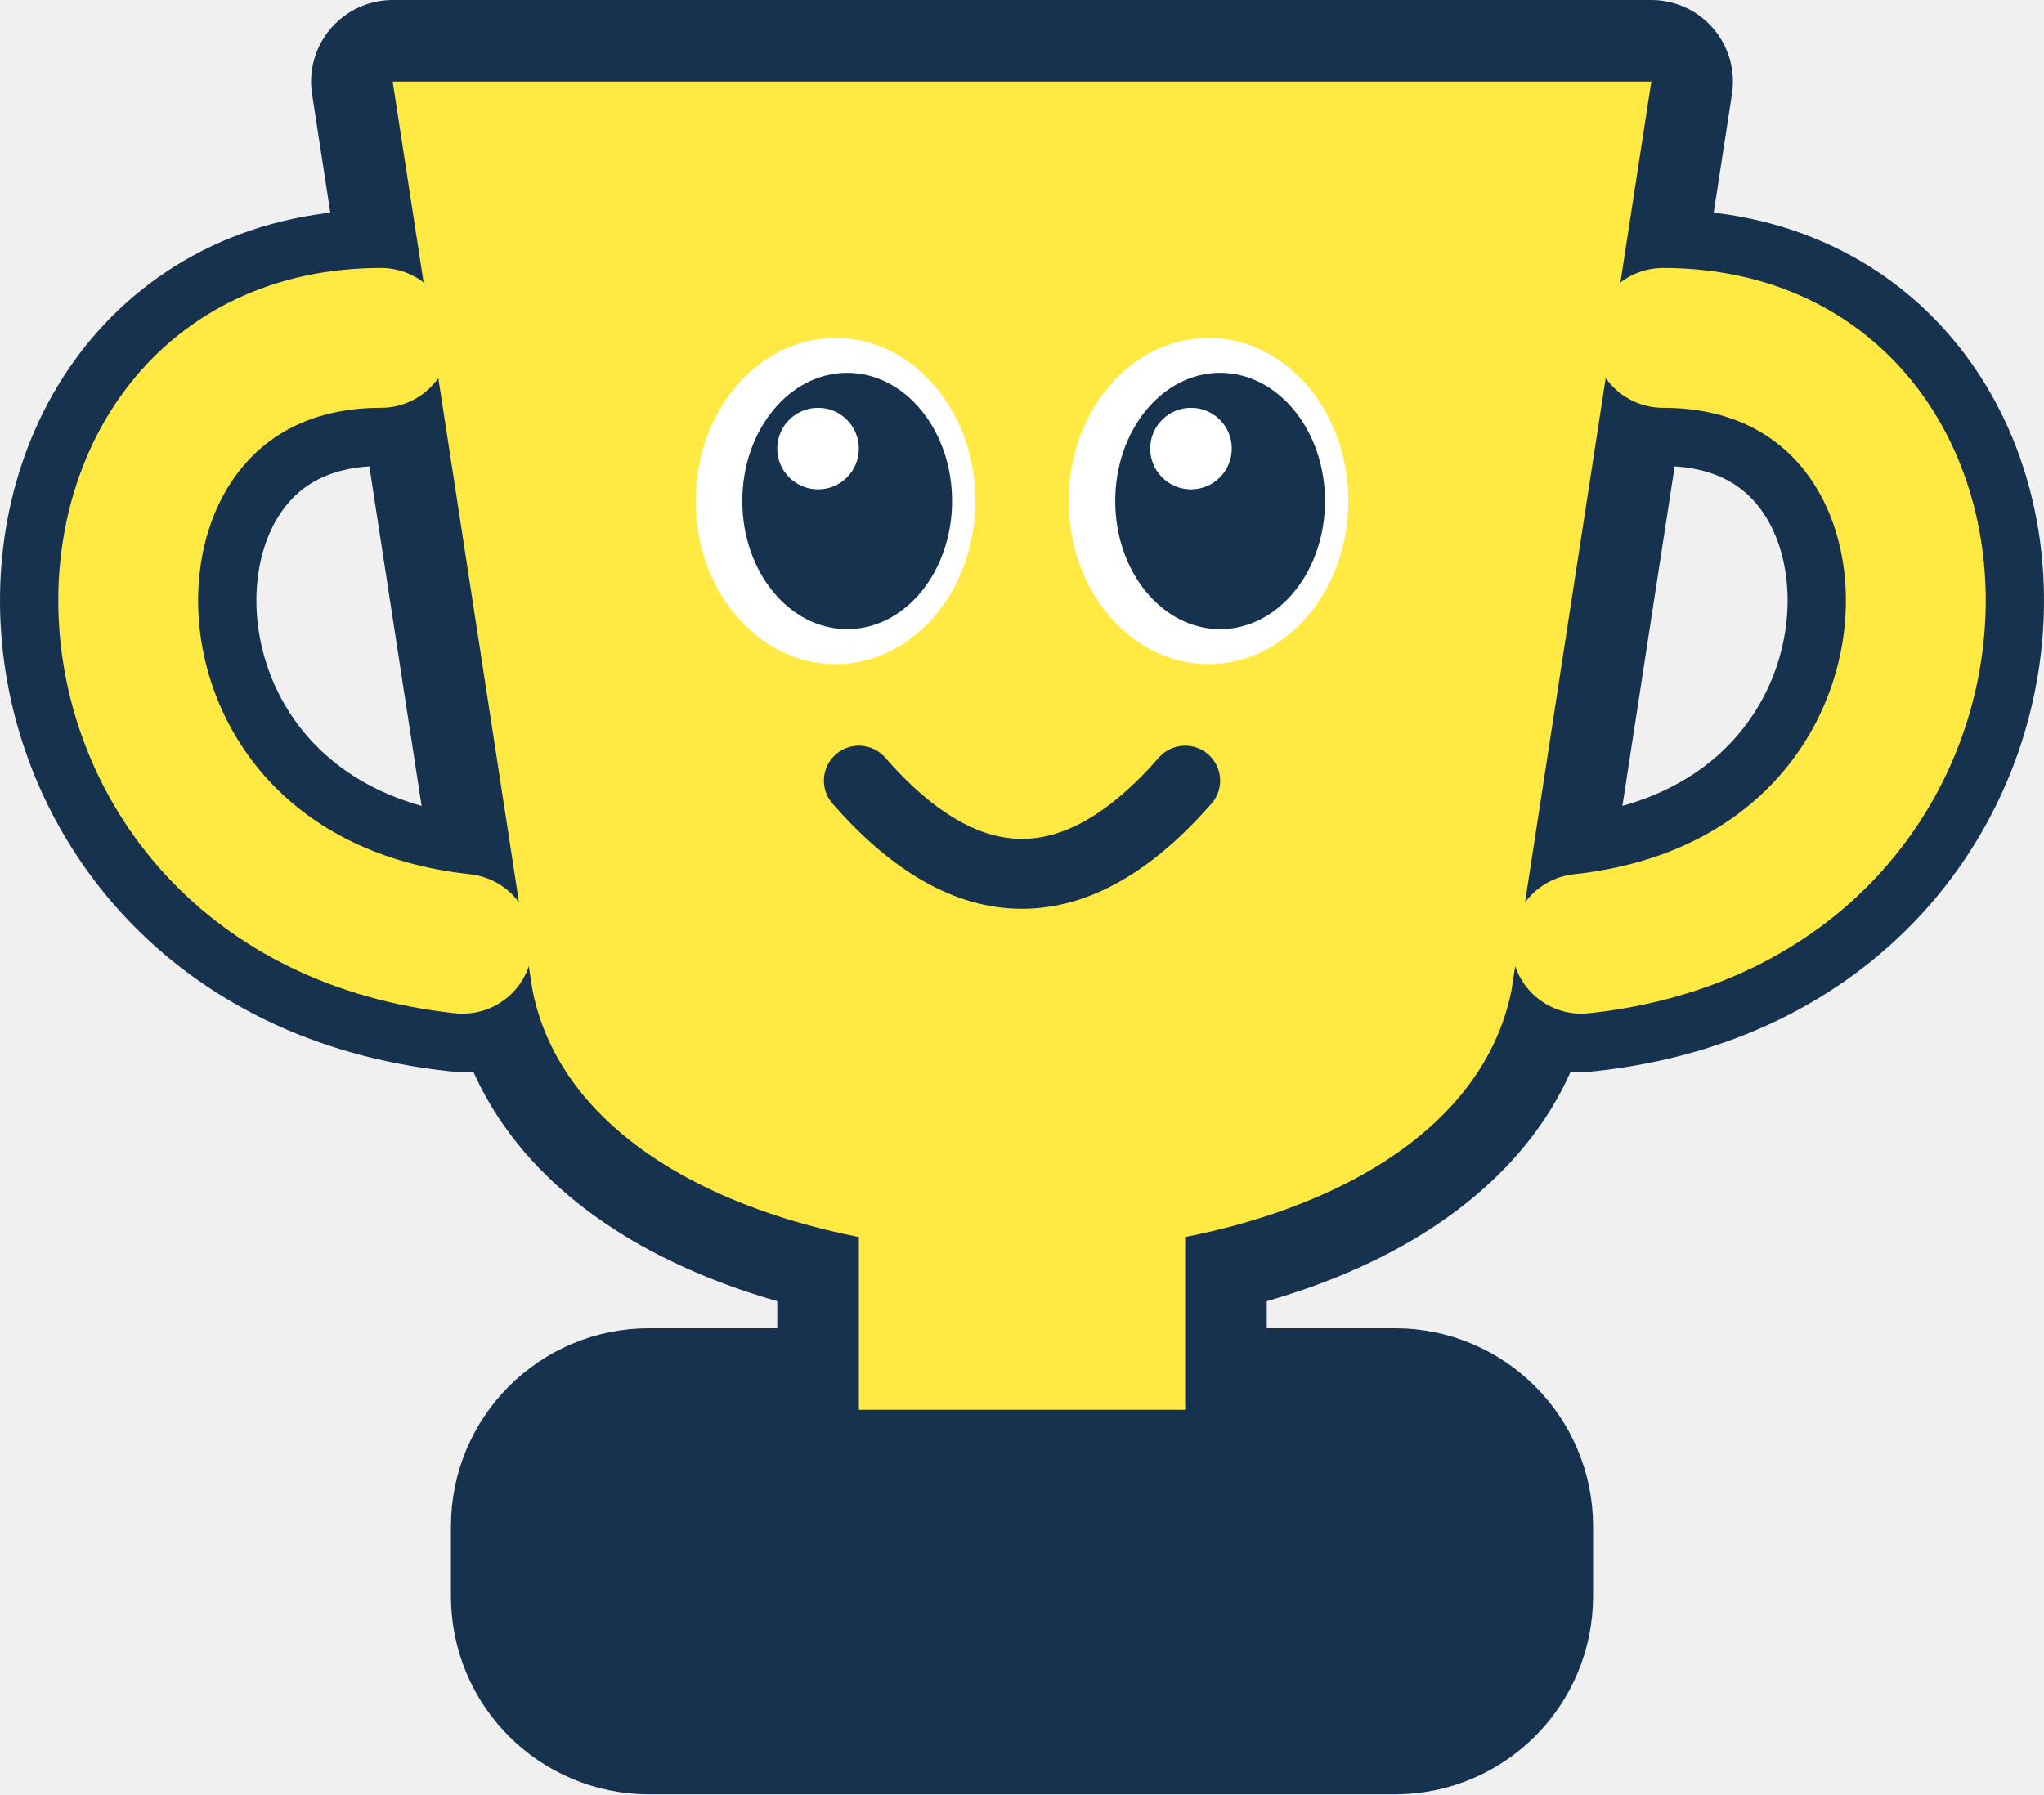
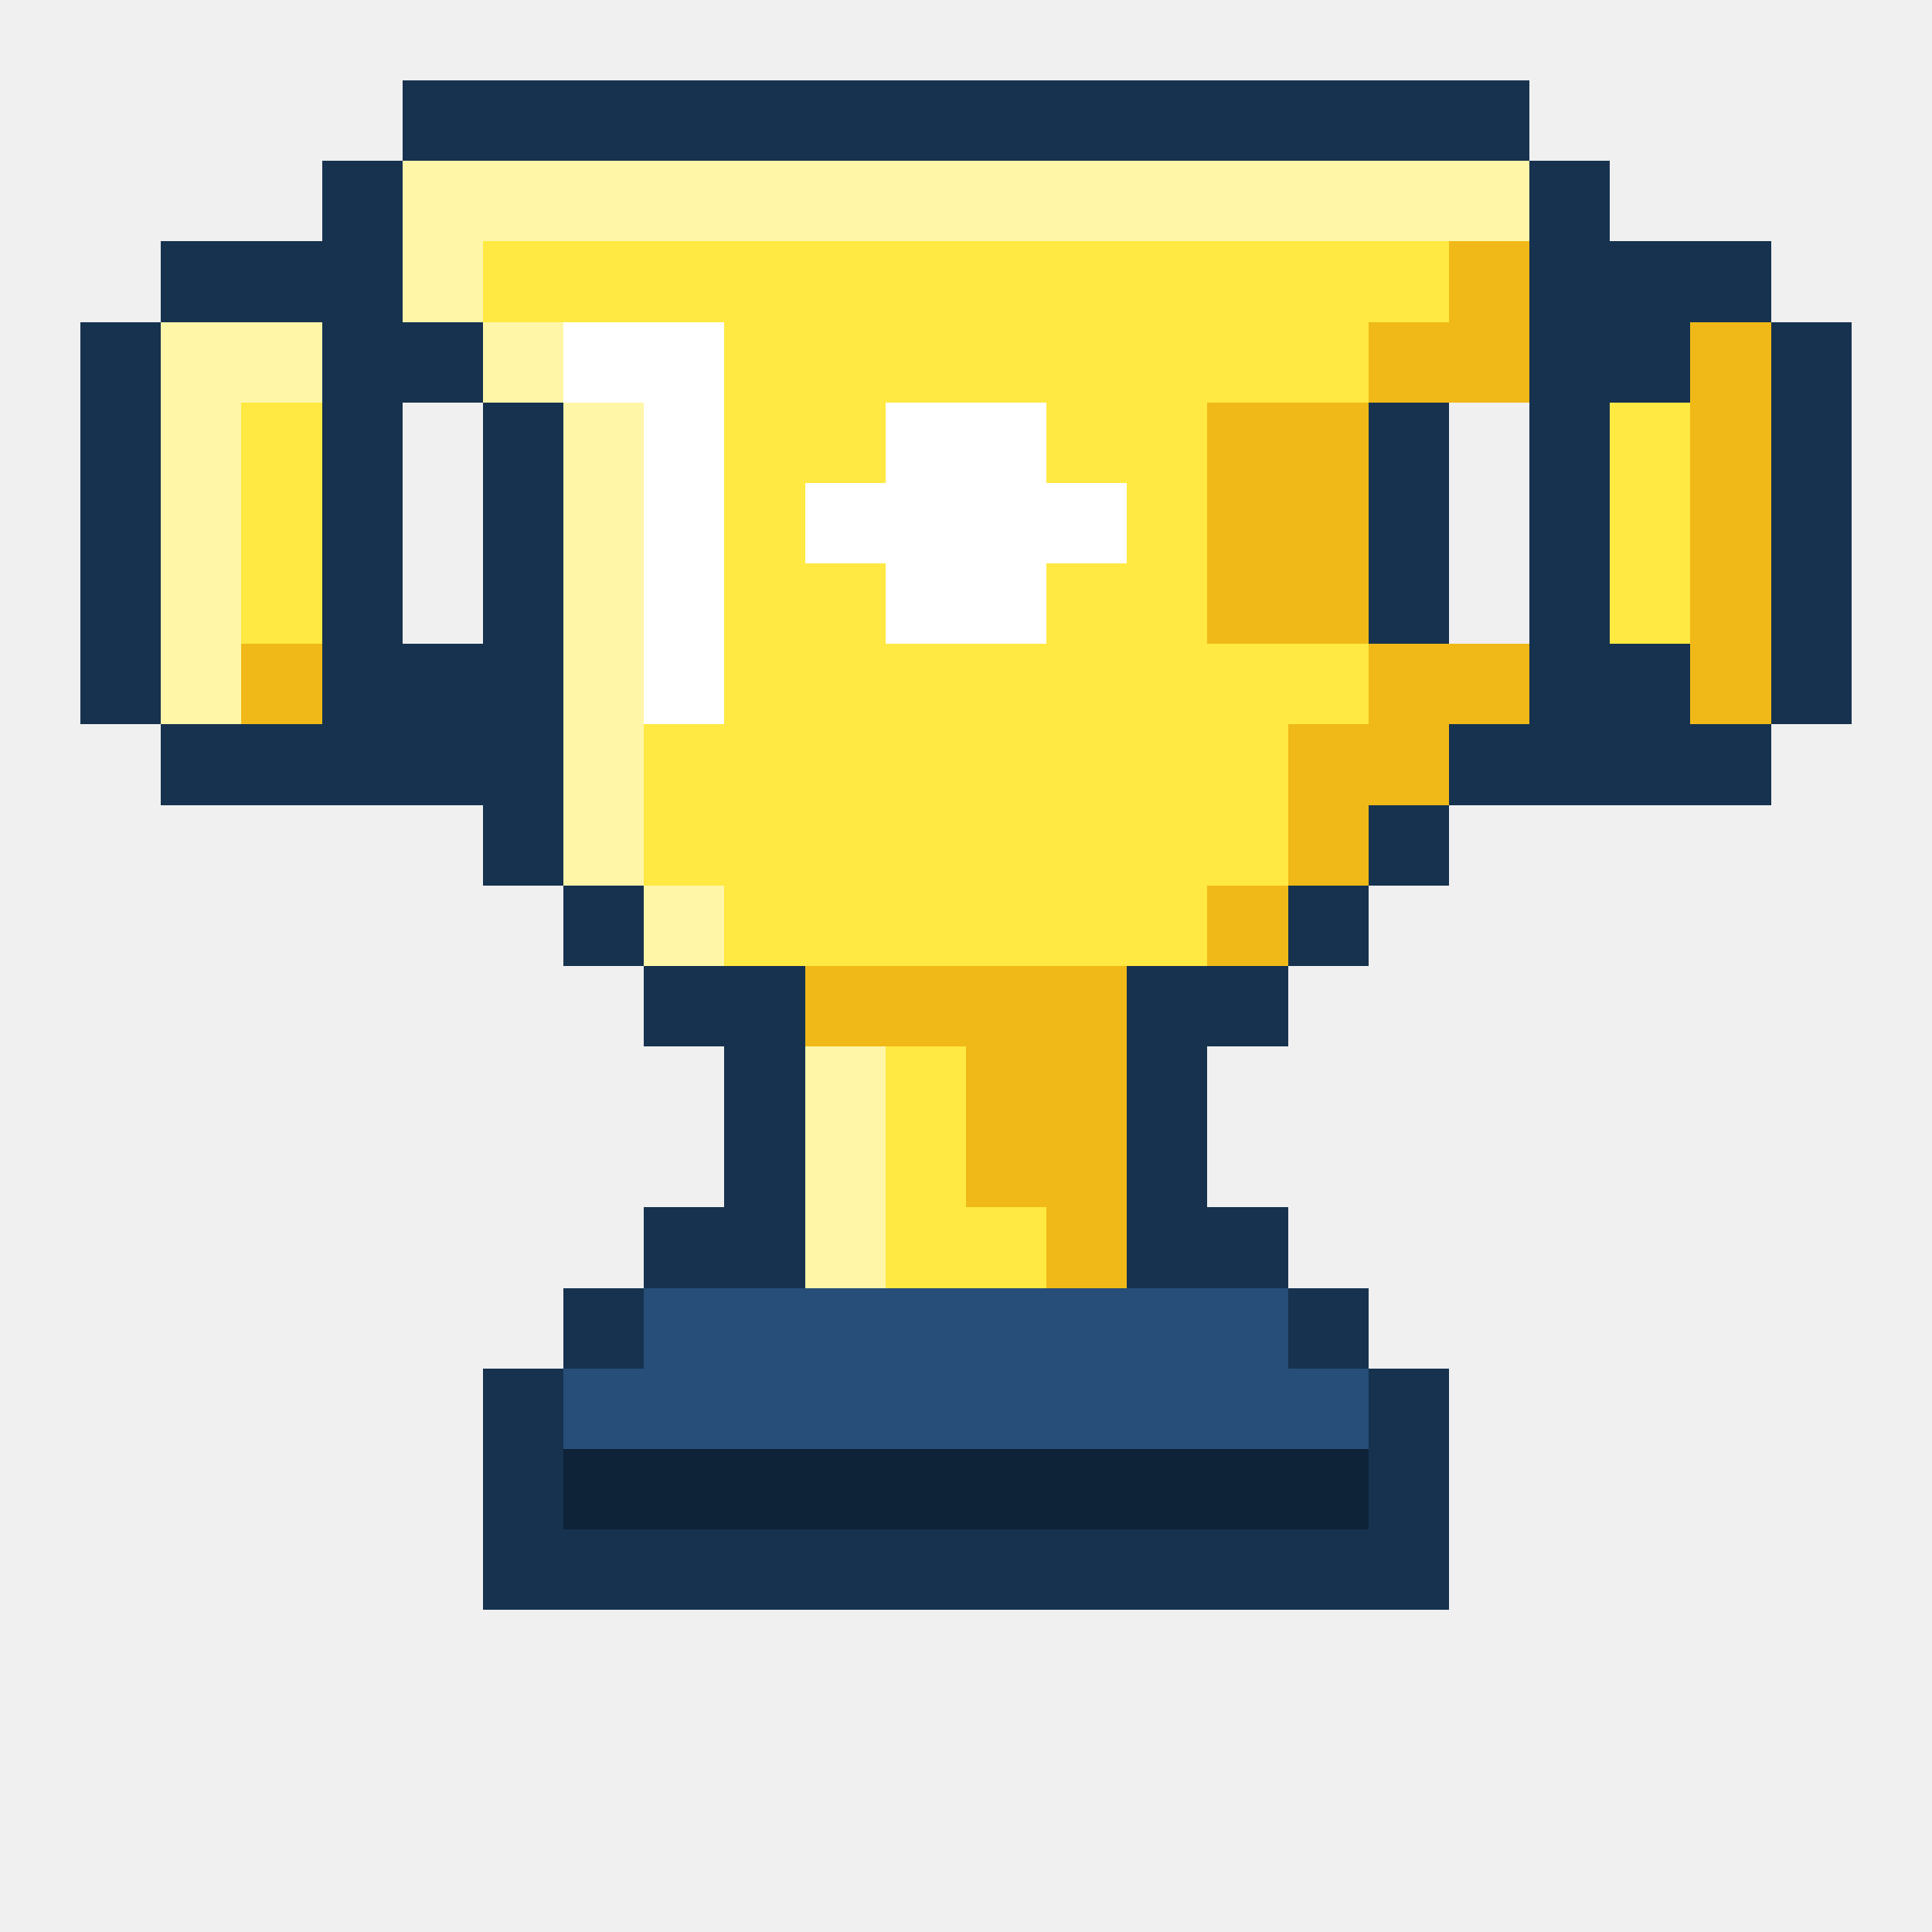
- <svg xmlns="http://www.w3.org/2000/svg" width="175.387" height="154" viewBox="0 0 175.387 154">
-   <g>
-     <g>
-       <path d="M32.694 29 C2.694 29 2.694 77 39.694 81 M142.694 29 C172.694 29 172.694 77 135.694 81" fill="none" stroke="#16324f" stroke-width="22" stroke-linecap="round" stroke-linejoin="round" />
-       <path d="M33.694 7 L141.694 7 L129.694 85 C123.694 115 51.694 115 45.694 85 Z" fill="#16324f" stroke="#16324f" stroke-width="14" stroke-linejoin="round" />
-       <path d="M79.694 97 L95.694 97 C99.007 97 101.694 99.686 101.694 103 L101.694 125 C101.694 128.314 99.007 131 95.694 131 L79.694 131 C76.38 131 73.694 128.314 73.694 125 L73.694 103 C73.694 99.686 76.38 97 79.694 97 Z" fill="#16324f" stroke="#16324f" stroke-width="14" stroke-linejoin="round" />
-       <path d="M55.694 121 L119.694 121 C125.217 121 129.694 125.477 129.694 131 L129.694 137 C129.694 142.523 125.217 147 119.694 147 L55.694 147 C50.171 147 45.694 142.523 45.694 137 L45.694 131 C45.694 125.477 50.171 121 55.694 121 Z" fill="#16324f" stroke="#16324f" stroke-width="14" stroke-linejoin="round" />
-       <path d="M32.694 29 C2.694 29 2.694 77 39.694 81 M142.694 29 C172.694 29 172.694 77 135.694 81" fill="none" stroke="#ffe942" stroke-width="12" stroke-linecap="round" stroke-linejoin="round" />
-       <path d="M33.694 7 L141.694 7 L129.694 85 C123.694 115 51.694 115 45.694 85 Z" fill="#ffe942" />
-       <path d="M79.694 97 L95.694 97 C99.007 97 101.694 99.686 101.694 103 L101.694 125 C101.694 128.314 99.007 131 95.694 131 L79.694 131 C76.38 131 73.694 128.314 73.694 125 L73.694 103 C73.694 99.686 76.38 97 79.694 97 Z" fill="#ffe942" />
-       <path d="M55.694 121 L119.694 121 C125.217 121 129.694 125.477 129.694 131 L129.694 137 C129.694 142.523 125.217 147 119.694 147 L55.694 147 C50.171 147 45.694 142.523 45.694 137 L45.694 131 C45.694 125.477 50.171 121 55.694 121 Z" fill="#16324f" />
-       <ellipse cx="71.694" cy="43" rx="12" ry="14" fill="#ffffff" />
-       <ellipse cx="72.694" cy="43" rx="9" ry="11" fill="#16324f" />
-       <circle cx="70.194" cy="38.5" r="3.5" fill="#ffffff" />
-       <ellipse cx="103.694" cy="43" rx="12" ry="14" fill="#ffffff" />
-       <ellipse cx="104.694" cy="43" rx="9" ry="11" fill="#16324f" />
-       <circle cx="102.194" cy="38.5" r="3.5" fill="#ffffff" />
-       <path d="M73.694 67 C83.027 77.667 92.36 77.667 101.694 67" fill="none" stroke="#16324f" stroke-width="6" stroke-linecap="round" stroke-miterlimit="10" />
-     </g>
-   </g>
+ <svg xmlns="http://www.w3.org/2000/svg" viewBox="0 0 192 192" width="192" height="192" shape-rendering="crispEdges">
+   <rect x="40" y="8" width="112" height="8" fill="#16324f" />
+   <rect x="32" y="16" width="8" height="8" fill="#16324f" />
+   <rect x="40" y="16" width="112" height="8" fill="#fff6a8" />
+   <rect x="152" y="16" width="8" height="8" fill="#16324f" />
+   <rect x="16" y="24" width="24" height="8" fill="#16324f" />
+   <rect x="40" y="24" width="8" height="8" fill="#fff6a8" />
+   <rect x="48" y="24" width="96" height="8" fill="#ffe942" />
+   <rect x="144" y="24" width="8" height="8" fill="#f0b917" />
+   <rect x="152" y="24" width="24" height="8" fill="#16324f" />
+   <rect x="8" y="32" width="8" height="8" fill="#16324f" />
+   <rect x="16" y="32" width="16" height="8" fill="#fff6a8" />
+   <rect x="32" y="32" width="16" height="8" fill="#16324f" />
+   <rect x="48" y="32" width="8" height="8" fill="#fff6a8" />
+   <rect x="56" y="32" width="16" height="8" fill="#ffffff" />
+   <rect x="72" y="32" width="64" height="8" fill="#ffe942" />
+   <rect x="136" y="32" width="16" height="8" fill="#f0b917" />
+   <rect x="152" y="32" width="16" height="8" fill="#16324f" />
+   <rect x="168" y="32" width="8" height="8" fill="#f0b917" />
+   <rect x="176" y="32" width="8" height="8" fill="#16324f" />
+   <rect x="8" y="40" width="8" height="8" fill="#16324f" />
+   <rect x="16" y="40" width="8" height="8" fill="#fff6a8" />
+   <rect x="24" y="40" width="8" height="8" fill="#ffe942" />
+   <rect x="32" y="40" width="8" height="8" fill="#16324f" />
+   <rect x="48" y="40" width="8" height="8" fill="#16324f" />
+   <rect x="56" y="40" width="8" height="8" fill="#fff6a8" />
+   <rect x="64" y="40" width="8" height="8" fill="#ffffff" />
+   <rect x="72" y="40" width="16" height="8" fill="#ffe942" />
+   <rect x="88" y="40" width="16" height="8" fill="#ffffff" />
+   <rect x="104" y="40" width="16" height="8" fill="#ffe942" />
+   <rect x="120" y="40" width="16" height="8" fill="#f0b917" />
+   <rect x="136" y="40" width="8" height="8" fill="#16324f" />
+   <rect x="152" y="40" width="8" height="8" fill="#16324f" />
+   <rect x="160" y="40" width="8" height="8" fill="#ffe942" />
+   <rect x="168" y="40" width="8" height="8" fill="#f0b917" />
+   <rect x="176" y="40" width="8" height="8" fill="#16324f" />
+   <rect x="8" y="48" width="8" height="8" fill="#16324f" />
+   <rect x="16" y="48" width="8" height="8" fill="#fff6a8" />
+   <rect x="24" y="48" width="8" height="8" fill="#ffe942" />
+   <rect x="32" y="48" width="8" height="8" fill="#16324f" />
+   <rect x="48" y="48" width="8" height="8" fill="#16324f" />
+   <rect x="56" y="48" width="8" height="8" fill="#fff6a8" />
+   <rect x="64" y="48" width="8" height="8" fill="#ffffff" />
+   <rect x="72" y="48" width="8" height="8" fill="#ffe942" />
+   <rect x="80" y="48" width="32" height="8" fill="#ffffff" />
+   <rect x="112" y="48" width="8" height="8" fill="#ffe942" />
+   <rect x="120" y="48" width="16" height="8" fill="#f0b917" />
+   <rect x="136" y="48" width="8" height="8" fill="#16324f" />
+   <rect x="152" y="48" width="8" height="8" fill="#16324f" />
+   <rect x="160" y="48" width="8" height="8" fill="#ffe942" />
+   <rect x="168" y="48" width="8" height="8" fill="#f0b917" />
+   <rect x="176" y="48" width="8" height="8" fill="#16324f" />
+   <rect x="8" y="56" width="8" height="8" fill="#16324f" />
+   <rect x="16" y="56" width="8" height="8" fill="#fff6a8" />
+   <rect x="24" y="56" width="8" height="8" fill="#ffe942" />
+   <rect x="32" y="56" width="8" height="8" fill="#16324f" />
+   <rect x="48" y="56" width="8" height="8" fill="#16324f" />
+   <rect x="56" y="56" width="8" height="8" fill="#fff6a8" />
+   <rect x="64" y="56" width="8" height="8" fill="#ffffff" />
+   <rect x="72" y="56" width="16" height="8" fill="#ffe942" />
+   <rect x="88" y="56" width="16" height="8" fill="#ffffff" />
+   <rect x="104" y="56" width="16" height="8" fill="#ffe942" />
+   <rect x="120" y="56" width="16" height="8" fill="#f0b917" />
+   <rect x="136" y="56" width="8" height="8" fill="#16324f" />
+   <rect x="152" y="56" width="8" height="8" fill="#16324f" />
+   <rect x="160" y="56" width="8" height="8" fill="#ffe942" />
+   <rect x="168" y="56" width="8" height="8" fill="#f0b917" />
+   <rect x="176" y="56" width="8" height="8" fill="#16324f" />
+   <rect x="8" y="64" width="8" height="8" fill="#16324f" />
+   <rect x="16" y="64" width="8" height="8" fill="#fff6a8" />
+   <rect x="24" y="64" width="8" height="8" fill="#f0b917" />
+   <rect x="32" y="64" width="24" height="8" fill="#16324f" />
+   <rect x="56" y="64" width="8" height="8" fill="#fff6a8" />
+   <rect x="64" y="64" width="8" height="8" fill="#ffffff" />
+   <rect x="72" y="64" width="64" height="8" fill="#ffe942" />
+   <rect x="136" y="64" width="16" height="8" fill="#f0b917" />
+   <rect x="152" y="64" width="16" height="8" fill="#16324f" />
+   <rect x="168" y="64" width="8" height="8" fill="#f0b917" />
+   <rect x="176" y="64" width="8" height="8" fill="#16324f" />
+   <rect x="16" y="72" width="40" height="8" fill="#16324f" />
+   <rect x="56" y="72" width="8" height="8" fill="#fff6a8" />
+   <rect x="64" y="72" width="64" height="8" fill="#ffe942" />
+   <rect x="128" y="72" width="16" height="8" fill="#f0b917" />
+   <rect x="144" y="72" width="32" height="8" fill="#16324f" />
+   <rect x="48" y="80" width="8" height="8" fill="#16324f" />
+   <rect x="56" y="80" width="8" height="8" fill="#fff6a8" />
+   <rect x="64" y="80" width="64" height="8" fill="#ffe942" />
+   <rect x="128" y="80" width="8" height="8" fill="#f0b917" />
+   <rect x="136" y="80" width="8" height="8" fill="#16324f" />
+   <rect x="56" y="88" width="8" height="8" fill="#16324f" />
+   <rect x="64" y="88" width="8" height="8" fill="#fff6a8" />
+   <rect x="72" y="88" width="48" height="8" fill="#ffe942" />
+   <rect x="120" y="88" width="8" height="8" fill="#f0b917" />
+   <rect x="128" y="88" width="8" height="8" fill="#16324f" />
+   <rect x="64" y="96" width="16" height="8" fill="#16324f" />
+   <rect x="80" y="96" width="32" height="8" fill="#f0b917" />
+   <rect x="112" y="96" width="16" height="8" fill="#16324f" />
+   <rect x="72" y="104" width="8" height="8" fill="#16324f" />
+   <rect x="80" y="104" width="8" height="8" fill="#fff6a8" />
+   <rect x="88" y="104" width="8" height="8" fill="#ffe942" />
+   <rect x="96" y="104" width="16" height="8" fill="#f0b917" />
+   <rect x="112" y="104" width="8" height="8" fill="#16324f" />
+   <rect x="72" y="112" width="8" height="8" fill="#16324f" />
+   <rect x="80" y="112" width="8" height="8" fill="#fff6a8" />
+   <rect x="88" y="112" width="8" height="8" fill="#ffe942" />
+   <rect x="96" y="112" width="16" height="8" fill="#f0b917" />
+   <rect x="112" y="112" width="8" height="8" fill="#16324f" />
+   <rect x="64" y="120" width="16" height="8" fill="#16324f" />
+   <rect x="80" y="120" width="8" height="8" fill="#fff6a8" />
+   <rect x="88" y="120" width="16" height="8" fill="#ffe942" />
+   <rect x="104" y="120" width="8" height="8" fill="#f0b917" />
+   <rect x="112" y="120" width="16" height="8" fill="#16324f" />
+   <rect x="56" y="128" width="8" height="8" fill="#16324f" />
+   <rect x="64" y="128" width="64" height="8" fill="#264e78" />
+   <rect x="128" y="128" width="8" height="8" fill="#16324f" />
+   <rect x="48" y="136" width="8" height="8" fill="#16324f" />
+   <rect x="56" y="136" width="80" height="8" fill="#264e78" />
+   <rect x="136" y="136" width="8" height="8" fill="#16324f" />
+   <rect x="48" y="144" width="8" height="8" fill="#16324f" />
+   <rect x="56" y="144" width="80" height="8" fill="#0e2238" />
+   <rect x="136" y="144" width="8" height="8" fill="#16324f" />
+   <rect x="48" y="152" width="96" height="8" fill="#16324f" />
</svg>
